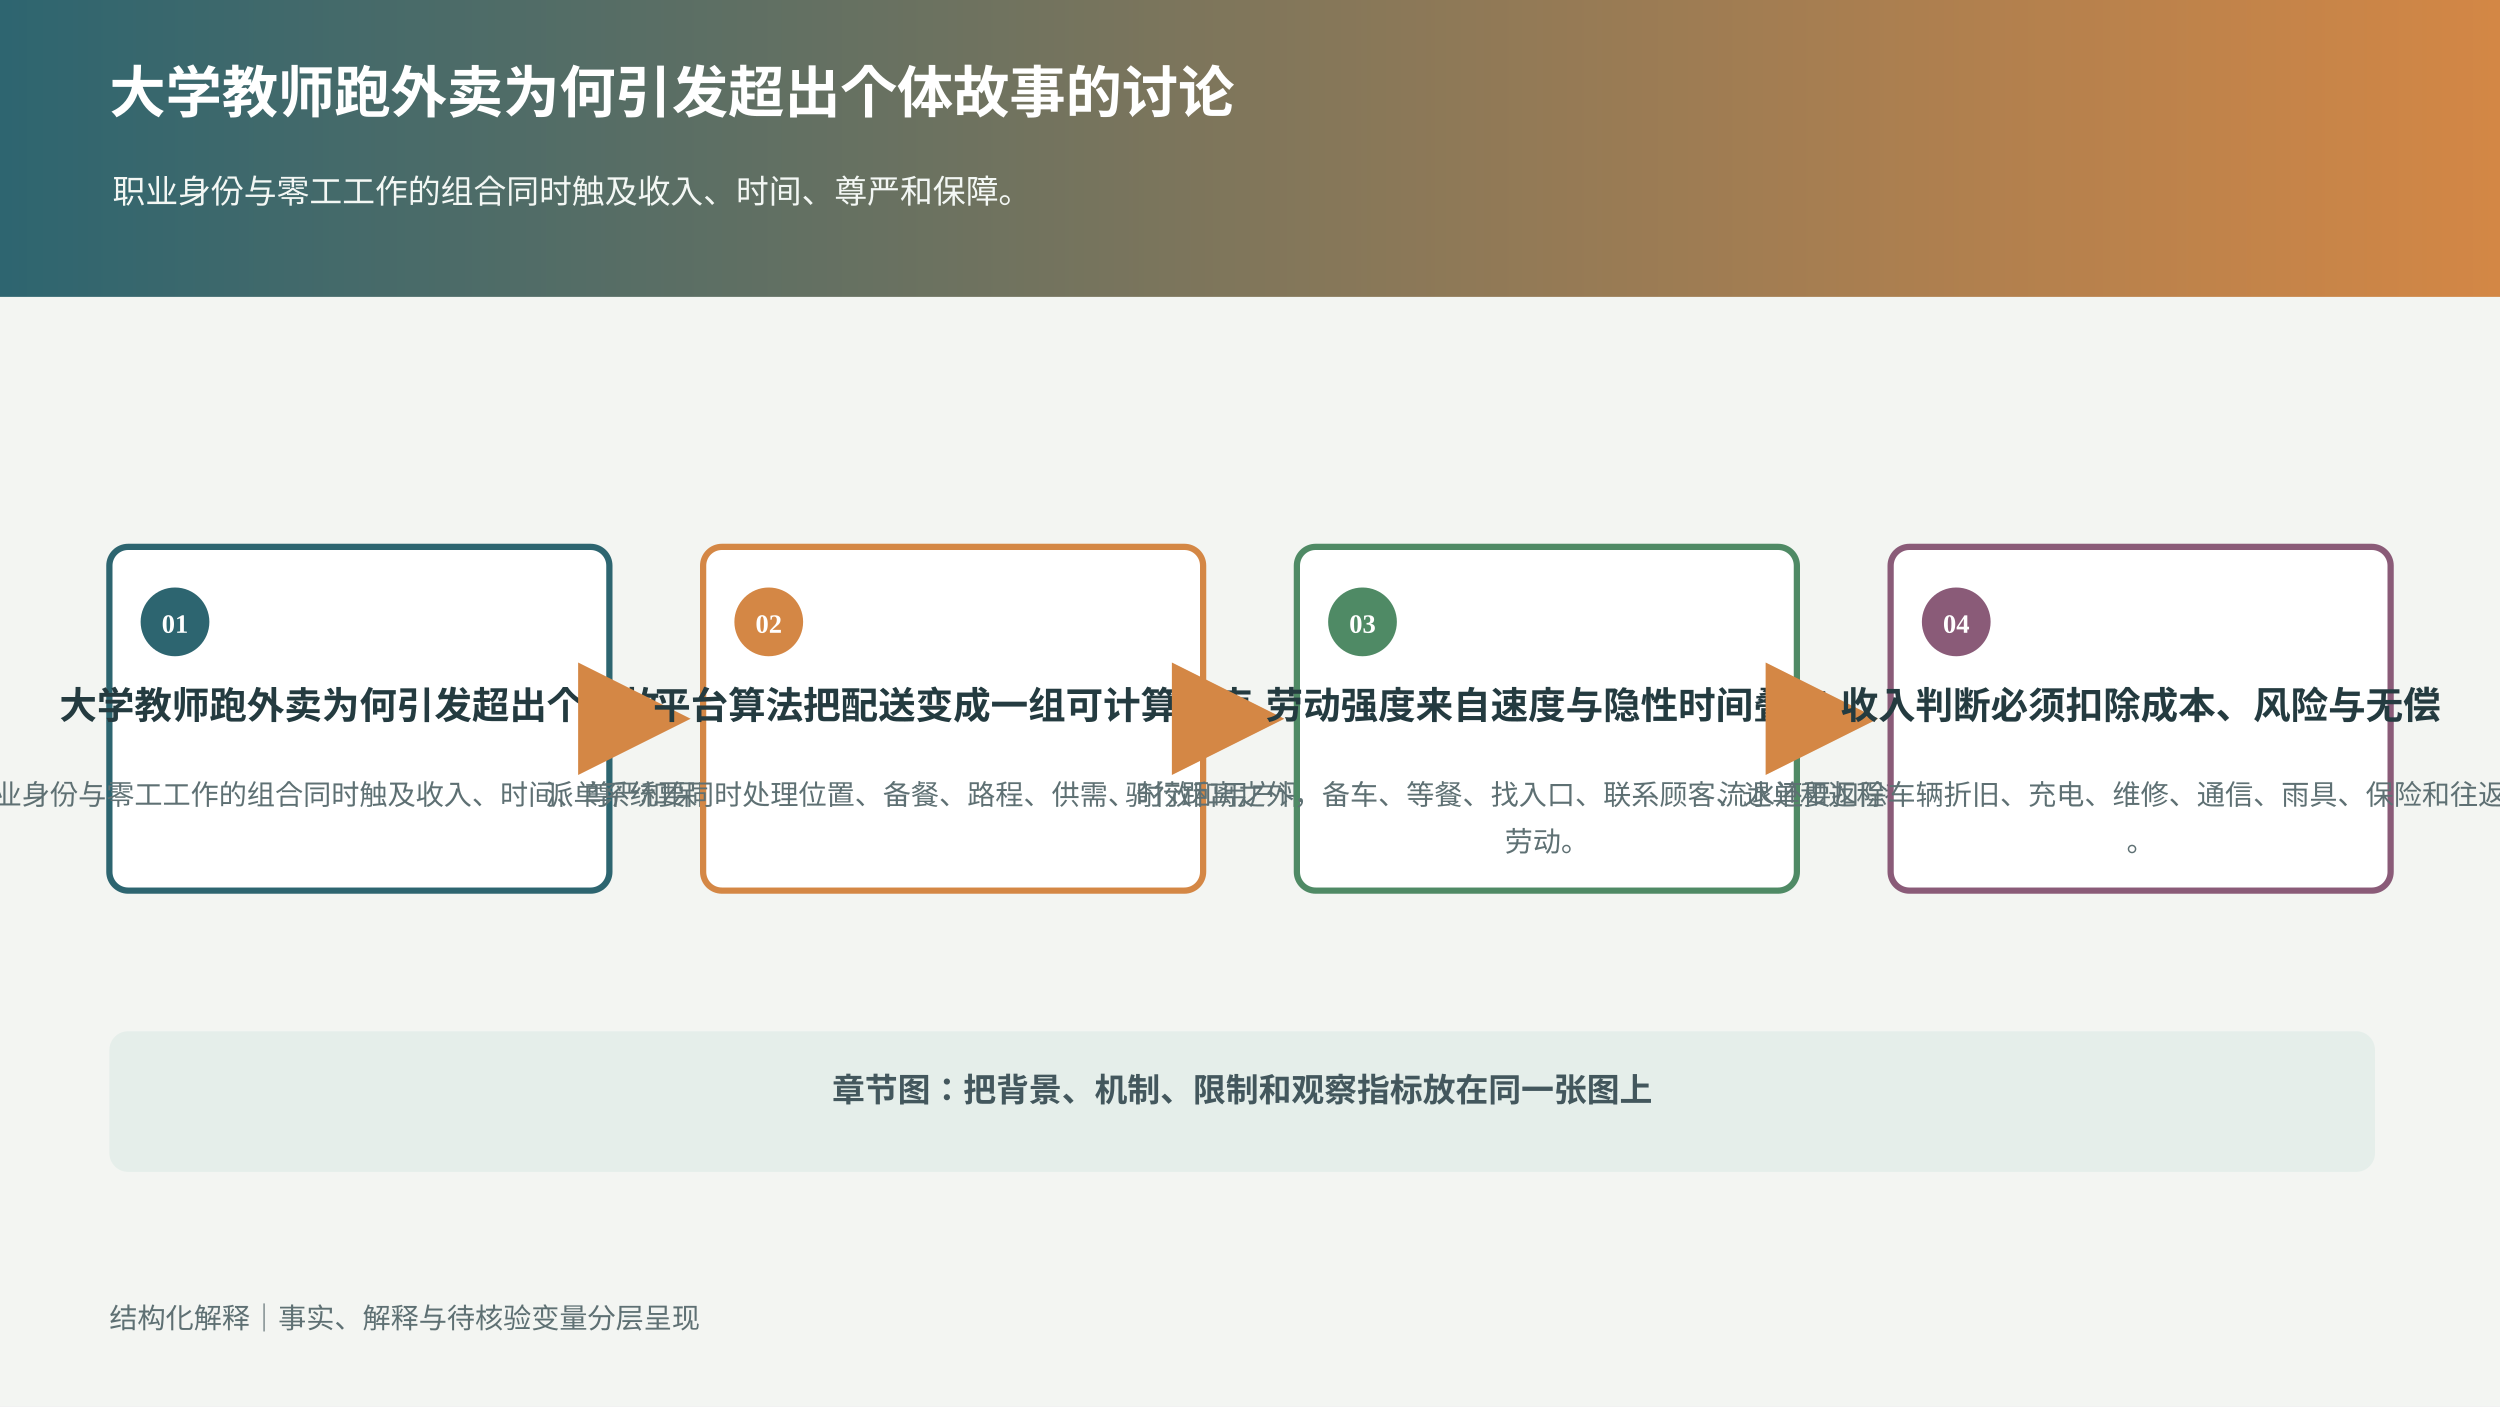
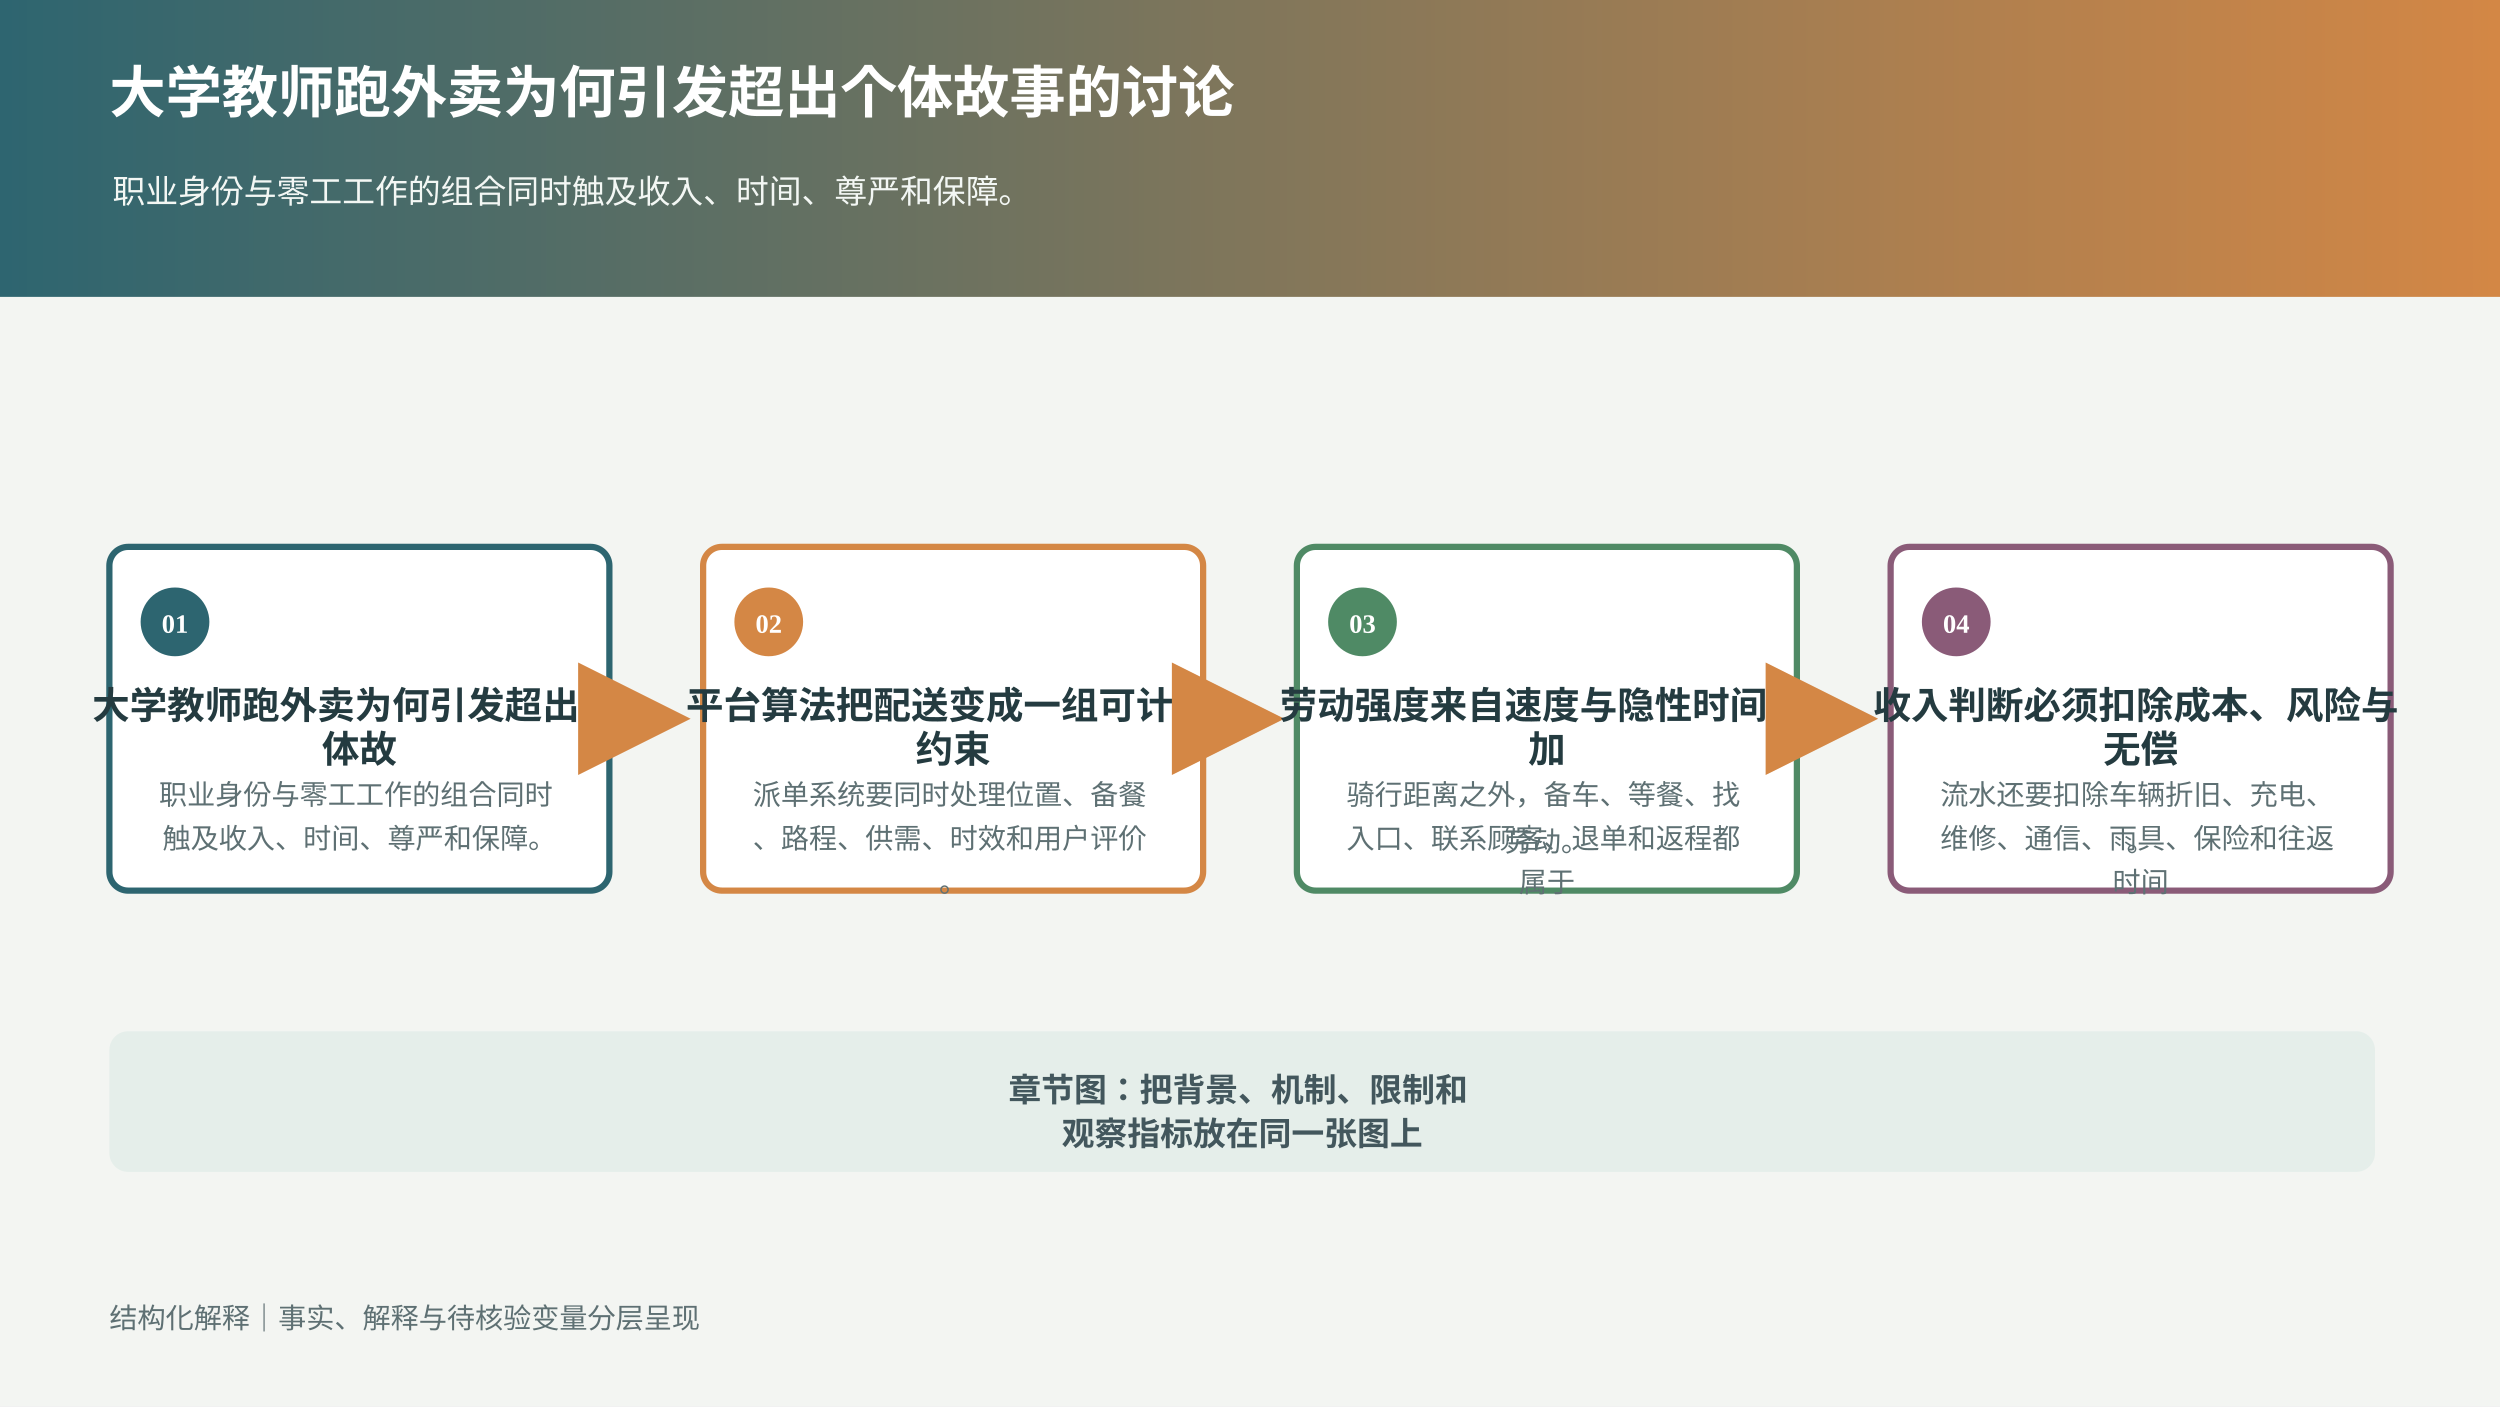
<svg xmlns="http://www.w3.org/2000/svg" width="1600" height="900" viewBox="0 0 1600 900" role="img">
  <defs>
    <linearGradient id="h" x1="0" x2="1">
      <stop stop-color="#2d6570" />
      <stop offset="1" stop-color="#d48745" />
    </linearGradient>
    <marker id="arr" markerWidth="12" markerHeight="12" refX="10" refY="6" orient="auto">
      <path d="M0 0L12 6L0 12Z" fill="#d48745" />
    </marker>
  </defs>
  <rect width="1600" height="900" fill="#f3f5f2" />
  <rect width="1600" height="190" fill="url(#h)" />
  <text x="70" y="72" text-anchor="start" font-size="36" font-weight="800" fill="#fff">大学教师跑外卖为何引发超出个体故事的讨论</text>
  <text x="72" y="130" text-anchor="start" font-size="21" font-weight="500" fill="#f3f7f4">职业身份与零工工作的组合同时触及收入、时间、尊严和保障。</text>
  <rect x="70" y="350" width="320" height="220" rx="12" fill="#fff" stroke="#2d6570" stroke-width="4" />
  <circle cx="112" cy="398" r="22" fill="#2d6570" />
  <text x="112" y="405" text-anchor="middle" font-size="17" fill="#fff" font-weight="700">01</text>
-   <text x="230" y="460" text-anchor="middle" font-size="24" font-weight="700" fill="#243b40">大学教师跑外卖为何引发超出个体故</text>
-   <text x="230" y="515" text-anchor="middle" font-size="18" font-weight="500" fill="#5e7073">职业身份与零工工作的组合同时触及收入、时间、尊严和保障。</text>
+   <text x="230" y="460" text-anchor="middle" font-size="24" font-weight="700" fill="#243b40">
+     <tspan x="230" y="460">大学教师跑外卖为何引发超出个</tspan>
+     <tspan x="230" y="488">体故</tspan>
+   </text>
+   <text x="230" y="515" text-anchor="middle" font-size="18" font-weight="500" fill="#5e7073">
+     <tspan x="230" y="515">职业身份与零工工作的组合同时</tspan>
+     <tspan x="230" y="543">触及收入、时间、尊严和保障。</tspan>
+   </text>
  <path d="M398 460H430" stroke="#d48745" stroke-width="6" marker-end="url(#arr)" />
  <rect x="450" y="350" width="320" height="220" rx="12" fill="#fff" stroke="#d48745" stroke-width="4" />
  <circle cx="492" cy="398" r="22" fill="#d48745" />
  <text x="492" y="405" text-anchor="middle" font-size="17" fill="#fff" font-weight="700">02</text>
-   <text x="610" y="460" text-anchor="middle" font-size="24" font-weight="700" fill="#243b40">平台算法把配送变成一组可计算约束</text>
-   <text x="610" y="515" text-anchor="middle" font-size="18" font-weight="500" fill="#5e7073">派单系统要同时处理位置、备餐、路程、供需、时效和用户评价。</text>
+   <text x="610" y="460" text-anchor="middle" font-size="24" font-weight="700" fill="#243b40">
+     <tspan x="610" y="460">平台算法把配送变成一组可计算</tspan>
+     <tspan x="610" y="488">约束</tspan>
+   </text>
+   <text x="610" y="515" text-anchor="middle" font-size="18" font-weight="500" fill="#5e7073">
+     <tspan x="610" y="515">派单系统要同时处理位置、备餐</tspan>
+     <tspan x="610" y="543">、路程、供需、时效和用户评价</tspan>
+     <tspan x="610" y="571">。</tspan>
+   </text>
  <path d="M778 460H810" stroke="#d48745" stroke-width="6" marker-end="url(#arr)" />
  <rect x="830" y="350" width="320" height="220" rx="12" fill="#fff" stroke="#4f8a65" stroke-width="4" />
  <circle cx="872" cy="398" r="22" fill="#4f8a65" />
  <text x="872" y="405" text-anchor="middle" font-size="17" fill="#fff" font-weight="700">03</text>
-   <text x="990" y="460" text-anchor="middle" font-size="24" font-weight="700" fill="#243b40">劳动强度来自速度与隐性时间叠加</text>
-   <text x="990" y="515" text-anchor="middle" font-size="18" font-weight="500" fill="#5e7073">骑行距离之外，备车、等餐、找入口、联系顾客、退单和返程都属于</text>
+   <text x="990" y="460" text-anchor="middle" font-size="24" font-weight="700" fill="#243b40">
+     <tspan x="990" y="460">劳动强度来自速度与隐性时间叠</tspan>
+     <tspan x="990" y="488">加</tspan>
+   </text>
+   <text x="990" y="515" text-anchor="middle" font-size="18" font-weight="500" fill="#5e7073">
+     <tspan x="990" y="515">骑行距离之外，备车、等餐、找</tspan>
+     <tspan x="990" y="543">入口、联系顾客、退单和返程都</tspan>
+     <tspan x="990" y="571">属于</tspan>
+   </text>
  <text x="990" y="545" text-anchor="middle" font-size="18" font-weight="500" fill="#5e7073">劳动。</text>
  <path d="M1158 460H1190" stroke="#d48745" stroke-width="6" marker-end="url(#arr)" />
  <rect x="1210" y="350" width="320" height="220" rx="12" fill="#fff" stroke="#8a5b78" stroke-width="4" />
  <circle cx="1252" cy="398" r="22" fill="#8a5b78" />
  <text x="1252" y="405" text-anchor="middle" font-size="17" fill="#fff" font-weight="700">04</text>
-   <text x="1370" y="460" text-anchor="middle" font-size="24" font-weight="700" fill="#243b40">收入判断必须扣除成本、风险与无偿</text>
-   <text x="1370" y="515" text-anchor="middle" font-size="18" font-weight="500" fill="#5e7073">流水还要扣除车辆折旧、充电、维修、通信、雨具、保险和往返时间</text>
+   <text x="1370" y="460" text-anchor="middle" font-size="24" font-weight="700" fill="#243b40">
+     <tspan x="1370" y="460">收入判断必须扣除成本、风险与</tspan>
+     <tspan x="1370" y="488">无偿</tspan>
+   </text>
+   <text x="1370" y="515" text-anchor="middle" font-size="18" font-weight="500" fill="#5e7073">
+     <tspan x="1370" y="515">流水还要扣除车辆折旧、充电、</tspan>
+     <tspan x="1370" y="543">维修、通信、雨具、保险和往返</tspan>
+     <tspan x="1370" y="571">时间</tspan>
+   </text>
  <text x="1370" y="545" text-anchor="middle" font-size="18" font-weight="500" fill="#5e7073">。</text>
  <rect x="70" y="660" width="1450" height="90" rx="12" fill="#e5eeea" />
-   <text x="795" y="705" text-anchor="middle" font-size="21" font-weight="600" fill="#43575d">章节图：把背景、机制、限制和观察指标放在同一张图上</text>
+   <text x="795" y="705" text-anchor="middle" font-size="21" font-weight="600" fill="#43575d">
+     <tspan x="795" y="705">章节图：把背景、机制、限制和</tspan>
+     <tspan x="795" y="733">观察指标放在同一张图上</tspan>
+   </text>
  <text x="70" y="850" font-size="18" fill="#5e7073">结构化解释｜事实、解释与待核验变量分层呈现</text>
</svg>
